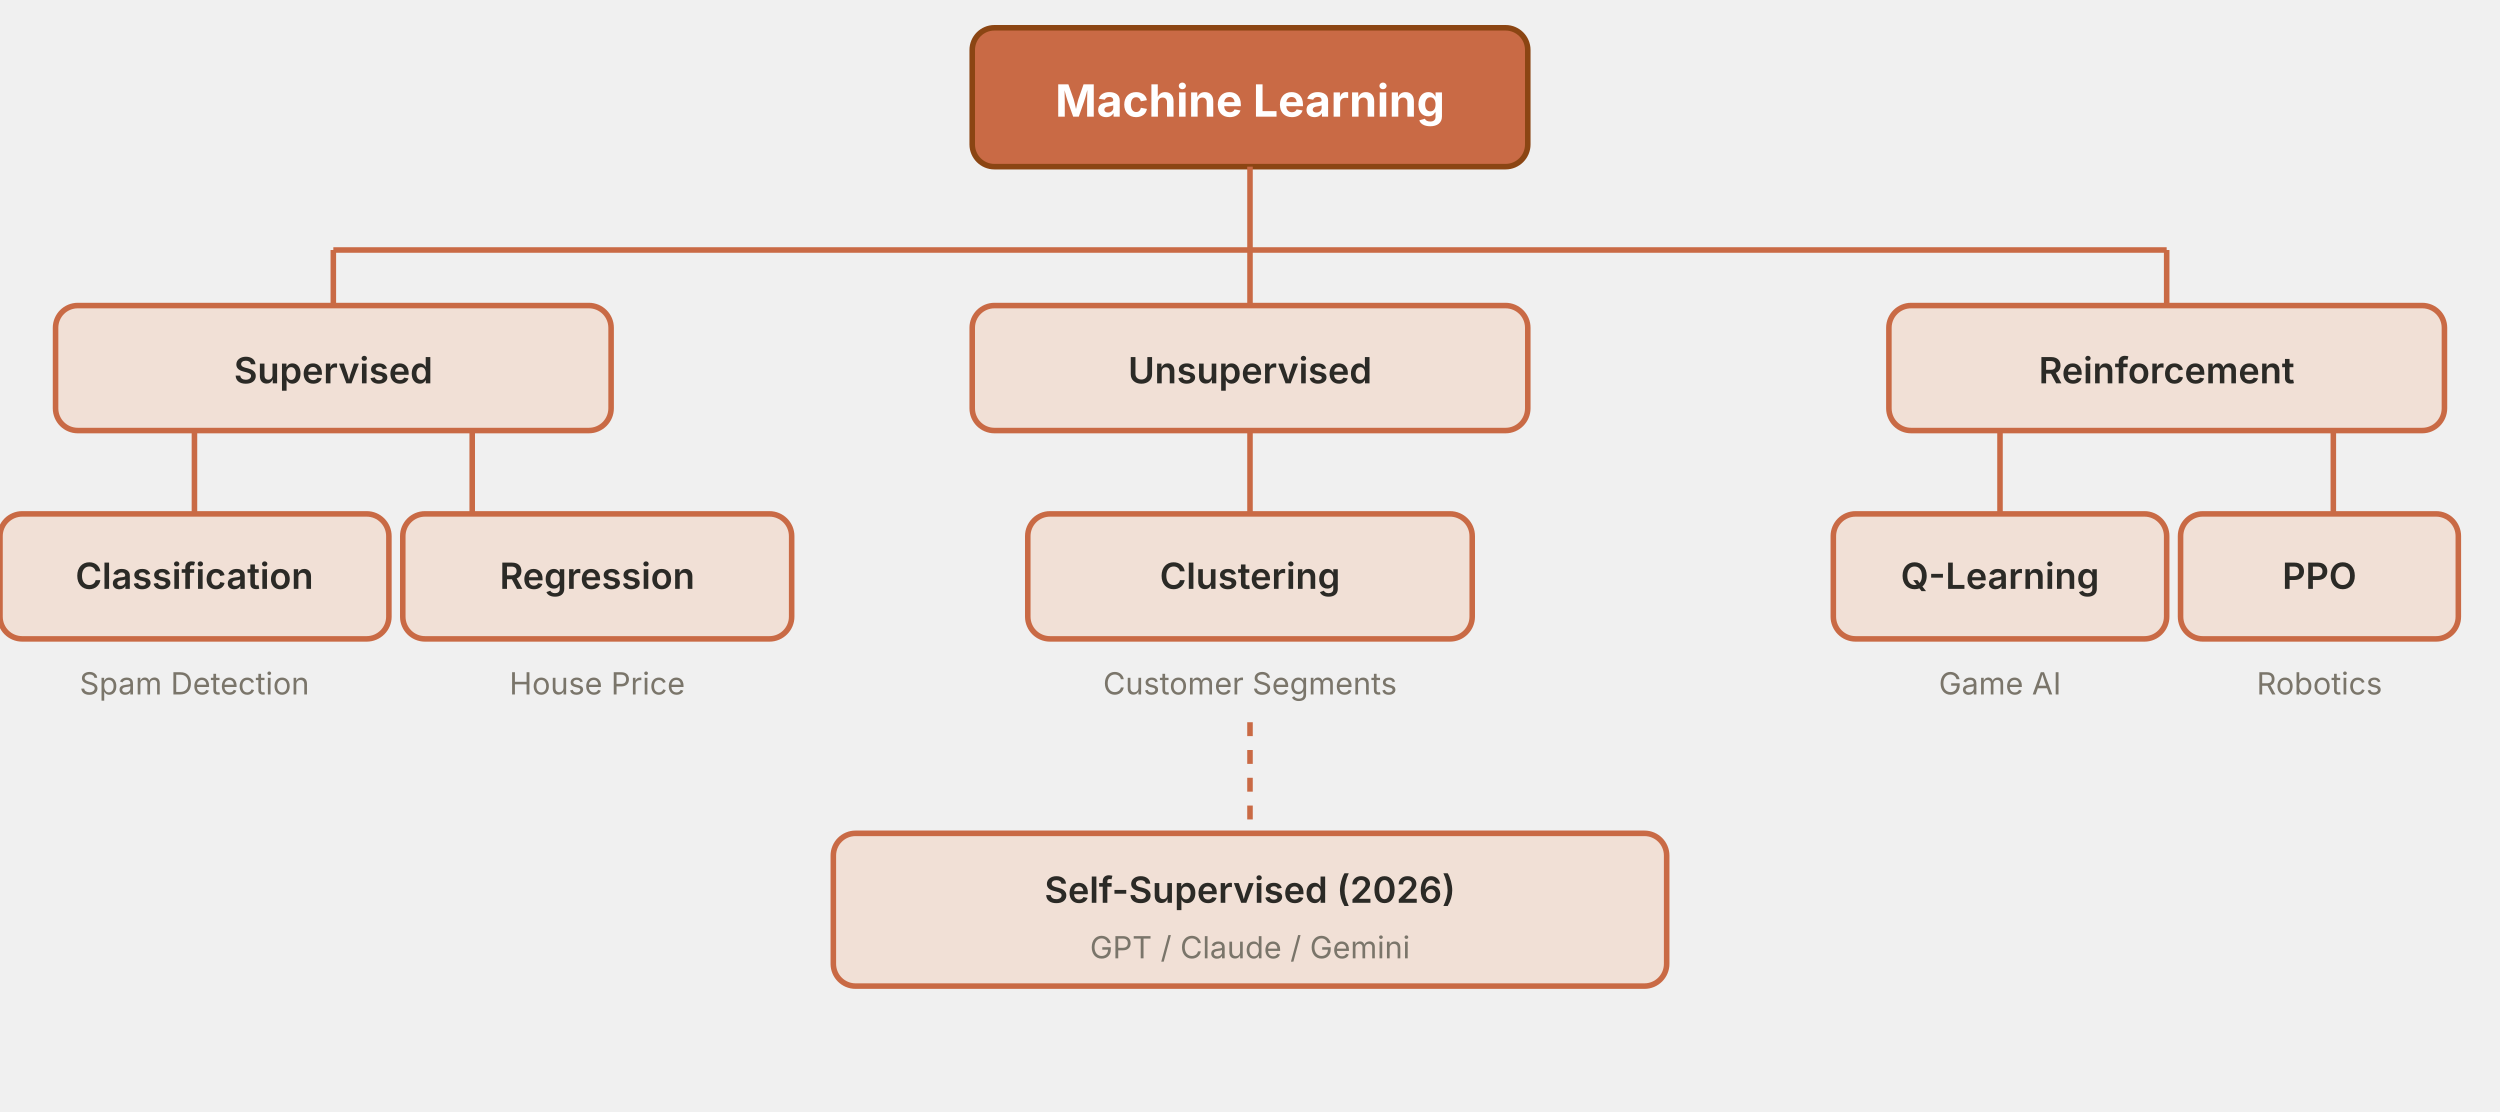
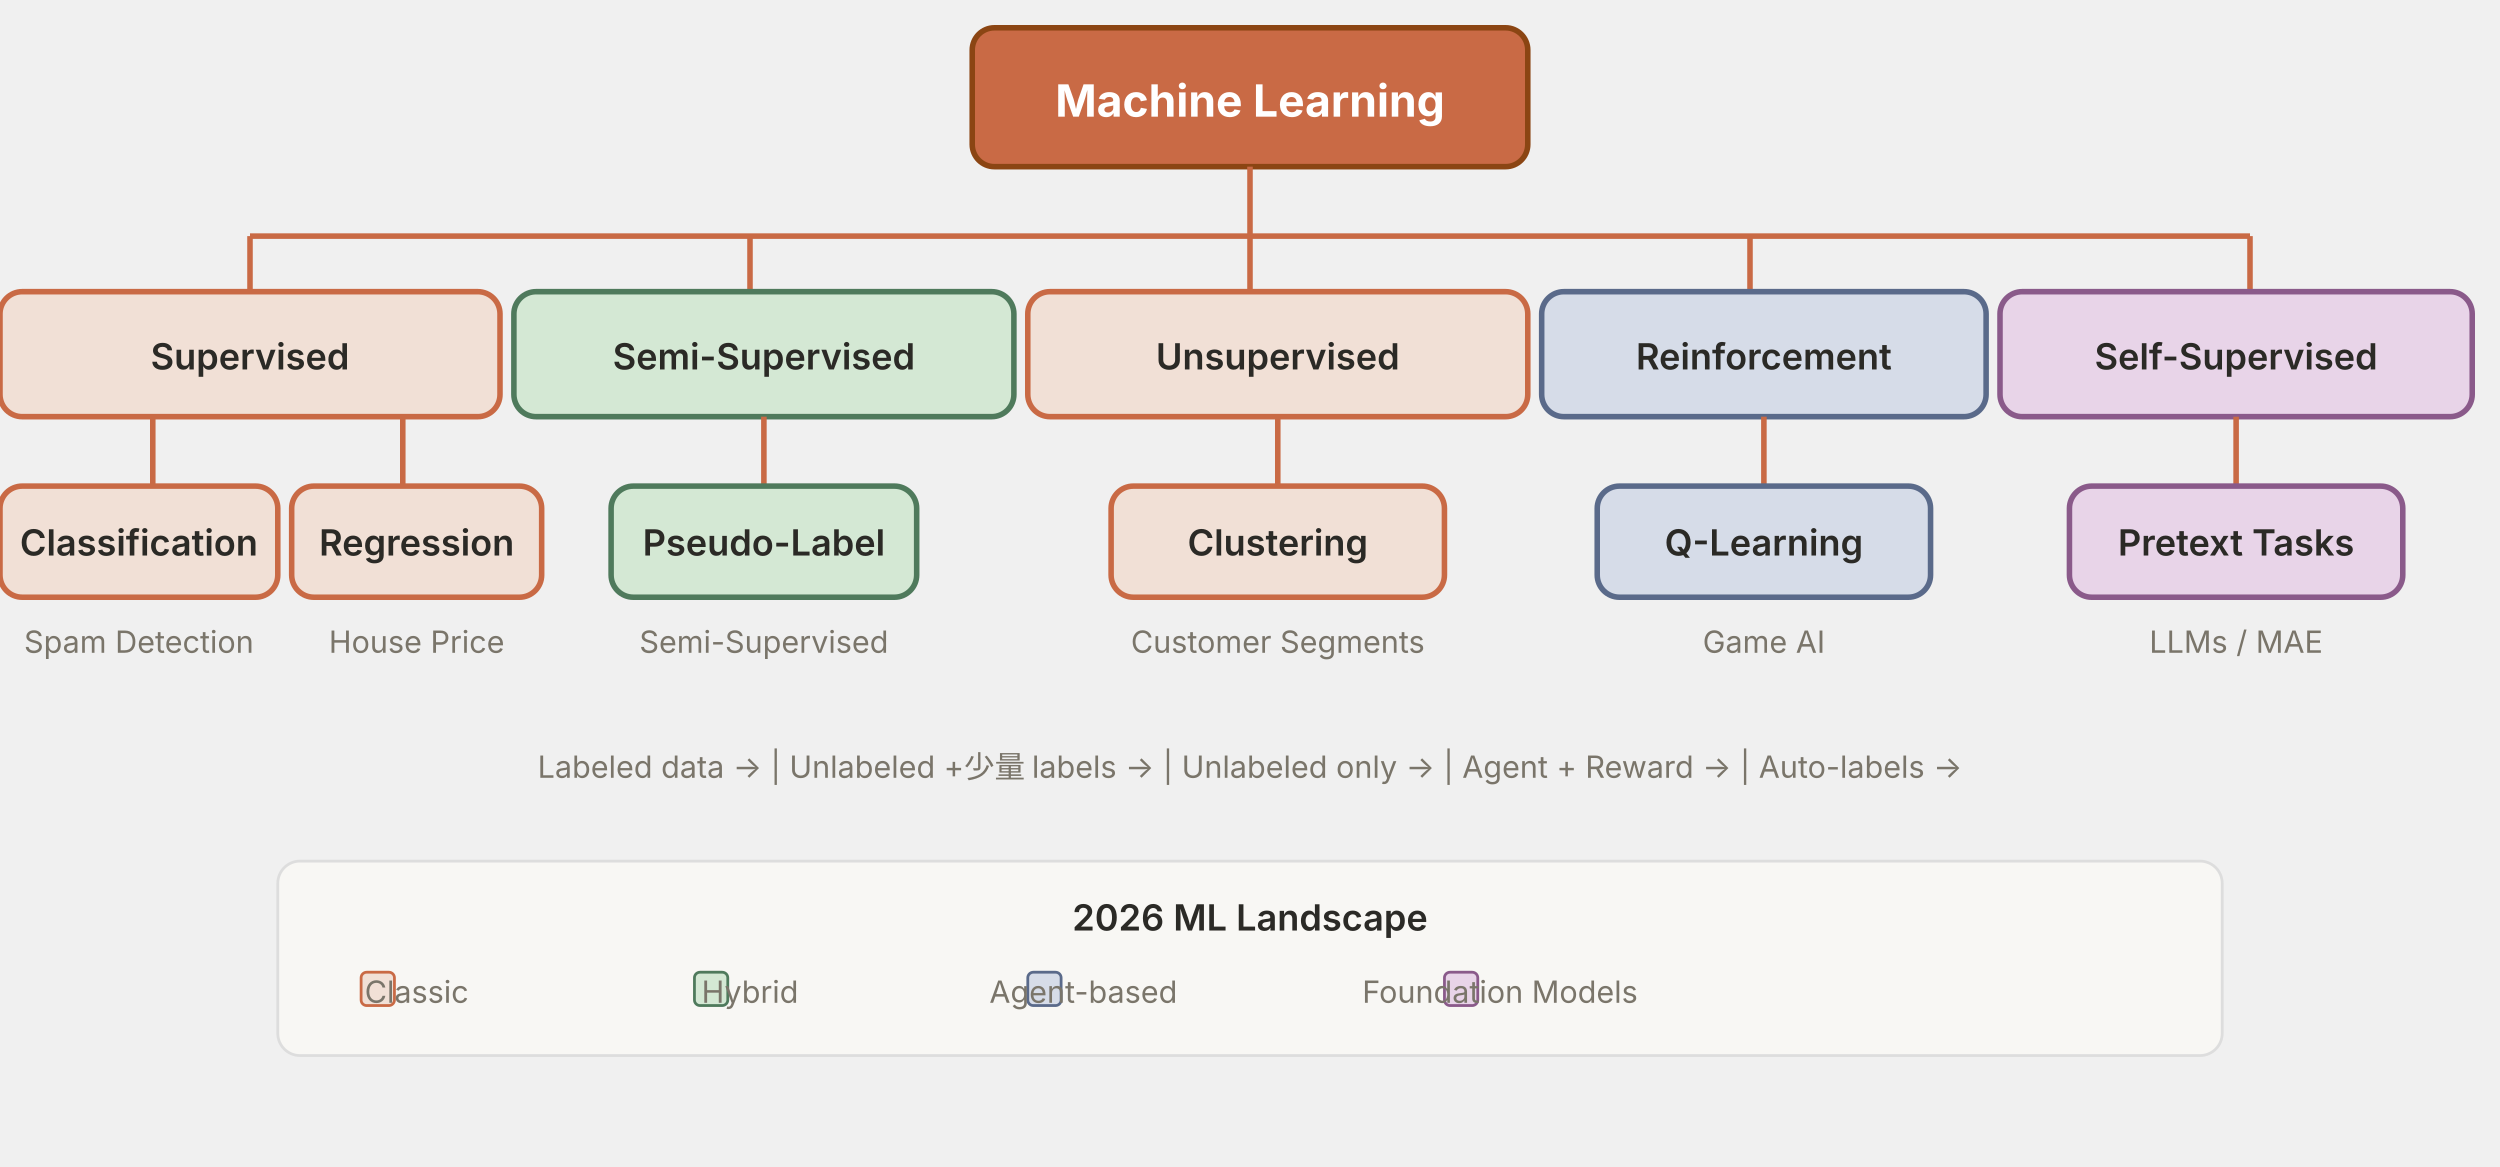
- <svg xmlns="http://www.w3.org/2000/svg" viewBox="0 0 900 400" font-family="Inter, sans-serif">
+ <svg xmlns="http://www.w3.org/2000/svg" viewBox="0 0 900 420" font-family="Inter, sans-serif">
  <defs>
    <style>
      .box { fill: #F1E0D6; stroke: #C96A45; stroke-width: 2; rx: 8; }
      .box-main { fill: #C96A45; stroke: #8B4513; stroke-width: 2; rx: 8; }
+       .box-green { fill: #D4E8D4; stroke: #4F7A5C; stroke-width: 2; rx: 8; }
+       .box-blue { fill: #D6DCE8; stroke: #5A6A8A; stroke-width: 2; rx: 8; }
+       .box-purple { fill: #E8D4E8; stroke: #8A5A8A; stroke-width: 2; rx: 8; }
      .text { fill: #2B2A26; font-size: 13px; font-weight: 600; text-anchor: middle; }
      .text-main { fill: #fff; font-size: 16px; font-weight: 700; text-anchor: middle; }
      .text-sub { fill: #7A756A; font-size: 11px; text-anchor: middle; }
      .line { stroke: #C96A45; stroke-width: 2; fill: none; }
    </style>
  </defs>
  <rect class="box-main" x="350" y="10" width="200" height="50" />
  <text class="text-main" x="450" y="42">Machine Learning</text>
-   <line class="line" x1="450" y1="60" x2="450" y2="90" />
-   <line class="line" x1="120" y1="90" x2="780" y2="90" />
-   <line class="line" x1="120" y1="90" x2="120" y2="110" />
-   <line class="line" x1="450" y1="90" x2="450" y2="110" />
-   <line class="line" x1="780" y1="90" x2="780" y2="110" />
-   <rect class="box" x="20" y="110" width="200" height="45" />
-   <text class="text" x="120" y="138">Supervised</text>
-   <rect class="box" x="350" y="110" width="200" height="45" />
-   <text class="text" x="450" y="138">Unsupervised</text>
-   <rect class="box" x="680" y="110" width="200" height="45" />
-   <text class="text" x="780" y="138">Reinforcement</text>
-   <line class="line" x1="70" y1="155" x2="70" y2="185" />
-   <line class="line" x1="170" y1="155" x2="170" y2="185" />
-   <line class="line" x1="450" y1="155" x2="450" y2="185" />
-   <line class="line" x1="720" y1="155" x2="720" y2="185" />
-   <line class="line" x1="840" y1="155" x2="840" y2="185" />
-   <rect class="box" x="0" y="185" width="140" height="45" />
-   <text class="text" x="70" y="212">Classification</text>
-   <text class="text-sub" x="70" y="250">Spam Detection</text>
-   <rect class="box" x="145" y="185" width="140" height="45" />
-   <text class="text" x="215" y="212">Regression</text>
-   <text class="text-sub" x="215" y="250">House Price</text>
-   <rect class="box" x="370" y="185" width="160" height="45" />
-   <text class="text" x="450" y="212">Clustering</text>
-   <text class="text-sub" x="450" y="250">Customer Segments</text>
-   <rect class="box" x="660" y="185" width="120" height="45" />
-   <text class="text" x="720" y="212">Q-Learning</text>
-   <text class="text-sub" x="720" y="250">Game AI</text>
-   <rect class="box" x="785" y="185" width="100" height="45" />
-   <text class="text" x="835" y="212">PPO</text>
-   <text class="text-sub" x="835" y="250">Robotics</text>
-   <rect class="box" x="300" y="300" width="300" height="55" />
-   <text class="text" x="450" y="325">Self-Supervised (2026)</text>
-   <text class="text-sub" x="450" y="345">GPT / Claude / Gemini</text>
-   <line class="line" x1="450" y1="260" x2="450" y2="300" stroke-dasharray="5,5" />
+   <line class="line" x1="450" y1="60" x2="450" y2="85" />
+   <line class="line" x1="90" y1="85" x2="810" y2="85" />
+   <line class="line" x1="90" y1="85" x2="90" y2="105" />
+   <line class="line" x1="270" y1="85" x2="270" y2="105" />
+   <line class="line" x1="450" y1="85" x2="450" y2="105" />
+   <line class="line" x1="630" y1="85" x2="630" y2="105" />
+   <line class="line" x1="810" y1="85" x2="810" y2="105" />
+   <rect class="box" x="0" y="105" width="180" height="45" />
+   <text class="text" x="90" y="133">Supervised</text>
+   <rect class="box-green" x="185" y="105" width="180" height="45" />
+   <text class="text" x="275" y="133">Semi-Supervised</text>
+   <rect class="box" x="370" y="105" width="180" height="45" />
+   <text class="text" x="460" y="133">Unsupervised</text>
+   <rect class="box-blue" x="555" y="105" width="160" height="45" />
+   <text class="text" x="635" y="133">Reinforcement</text>
+   <rect class="box-purple" x="720" y="105" width="170" height="45" />
+   <text class="text" x="805" y="133">Self-Supervised</text>
+   <line class="line" x1="55" y1="150" x2="55" y2="175" />
+   <line class="line" x1="145" y1="150" x2="145" y2="175" />
+   <line class="line" x1="275" y1="150" x2="275" y2="175" />
+   <line class="line" x1="460" y1="150" x2="460" y2="175" />
+   <line class="line" x1="635" y1="150" x2="635" y2="175" />
+   <line class="line" x1="805" y1="150" x2="805" y2="175" />
+   <rect class="box" x="0" y="175" width="100" height="40" />
+   <text class="text" x="50" y="200">Classification</text>
+   <text class="text-sub" x="50" y="235">Spam Detection</text>
+   <rect class="box" x="105" y="175" width="90" height="40" />
+   <text class="text" x="150" y="200">Regression</text>
+   <text class="text-sub" x="150" y="235">House Price</text>
+   <rect class="box-green" x="220" y="175" width="110" height="40" />
+   <text class="text" x="275" y="200">Pseudo-Label</text>
+   <text class="text-sub" x="275" y="235">Semi-Supervised</text>
+   <rect class="box" x="400" y="175" width="120" height="40" />
+   <text class="text" x="460" y="200">Clustering</text>
+   <text class="text-sub" x="460" y="235">Customer Segments</text>
+   <rect class="box-blue" x="575" y="175" width="120" height="40" />
+   <text class="text" x="635" y="200">Q-Learning</text>
+   <text class="text-sub" x="635" y="235">Game AI</text>
+   <rect class="box-purple" x="745" y="175" width="120" height="40" />
+   <text class="text" x="805" y="200">Pretext Tasks</text>
+   <text class="text-sub" x="805" y="235">LLMs / MAE</text>
+   <text class="text-sub" x="450" y="280" font-size="12" fill="#999">Labeled data → | Unlabeled +少量 labels → | Unlabeled only → | Agent + Reward → | Auto-labels →</text>
+   <rect x="100" y="310" width="700" height="70" rx="8" fill="#F8F7F4" stroke="#ddd" stroke-width="1" />
+   <text x="450" y="335" class="text" font-size="12" fill="#7A756A">2026 ML Landscape</text>
+   <rect x="130" y="350" width="12" height="12" rx="2" fill="#F1E0D6" stroke="#C96A45" />
+   <text x="150" y="361" class="text-sub" font-size="10">Classic</text>
+   <rect x="250" y="350" width="12" height="12" rx="2" fill="#D4E8D4" stroke="#4F7A5C" />
+   <text x="270" y="361" class="text-sub" font-size="10">Hybrid</text>
+   <rect x="370" y="350" width="12" height="12" rx="2" fill="#D6DCE8" stroke="#5A6A8A" />
+   <text x="390" y="361" class="text-sub" font-size="10">Agent-based</text>
+   <rect x="520" y="350" width="12" height="12" rx="2" fill="#E8D4E8" stroke="#8A5A8A" />
+   <text x="540" y="361" class="text-sub" font-size="10">Foundation Models</text>
</svg>
